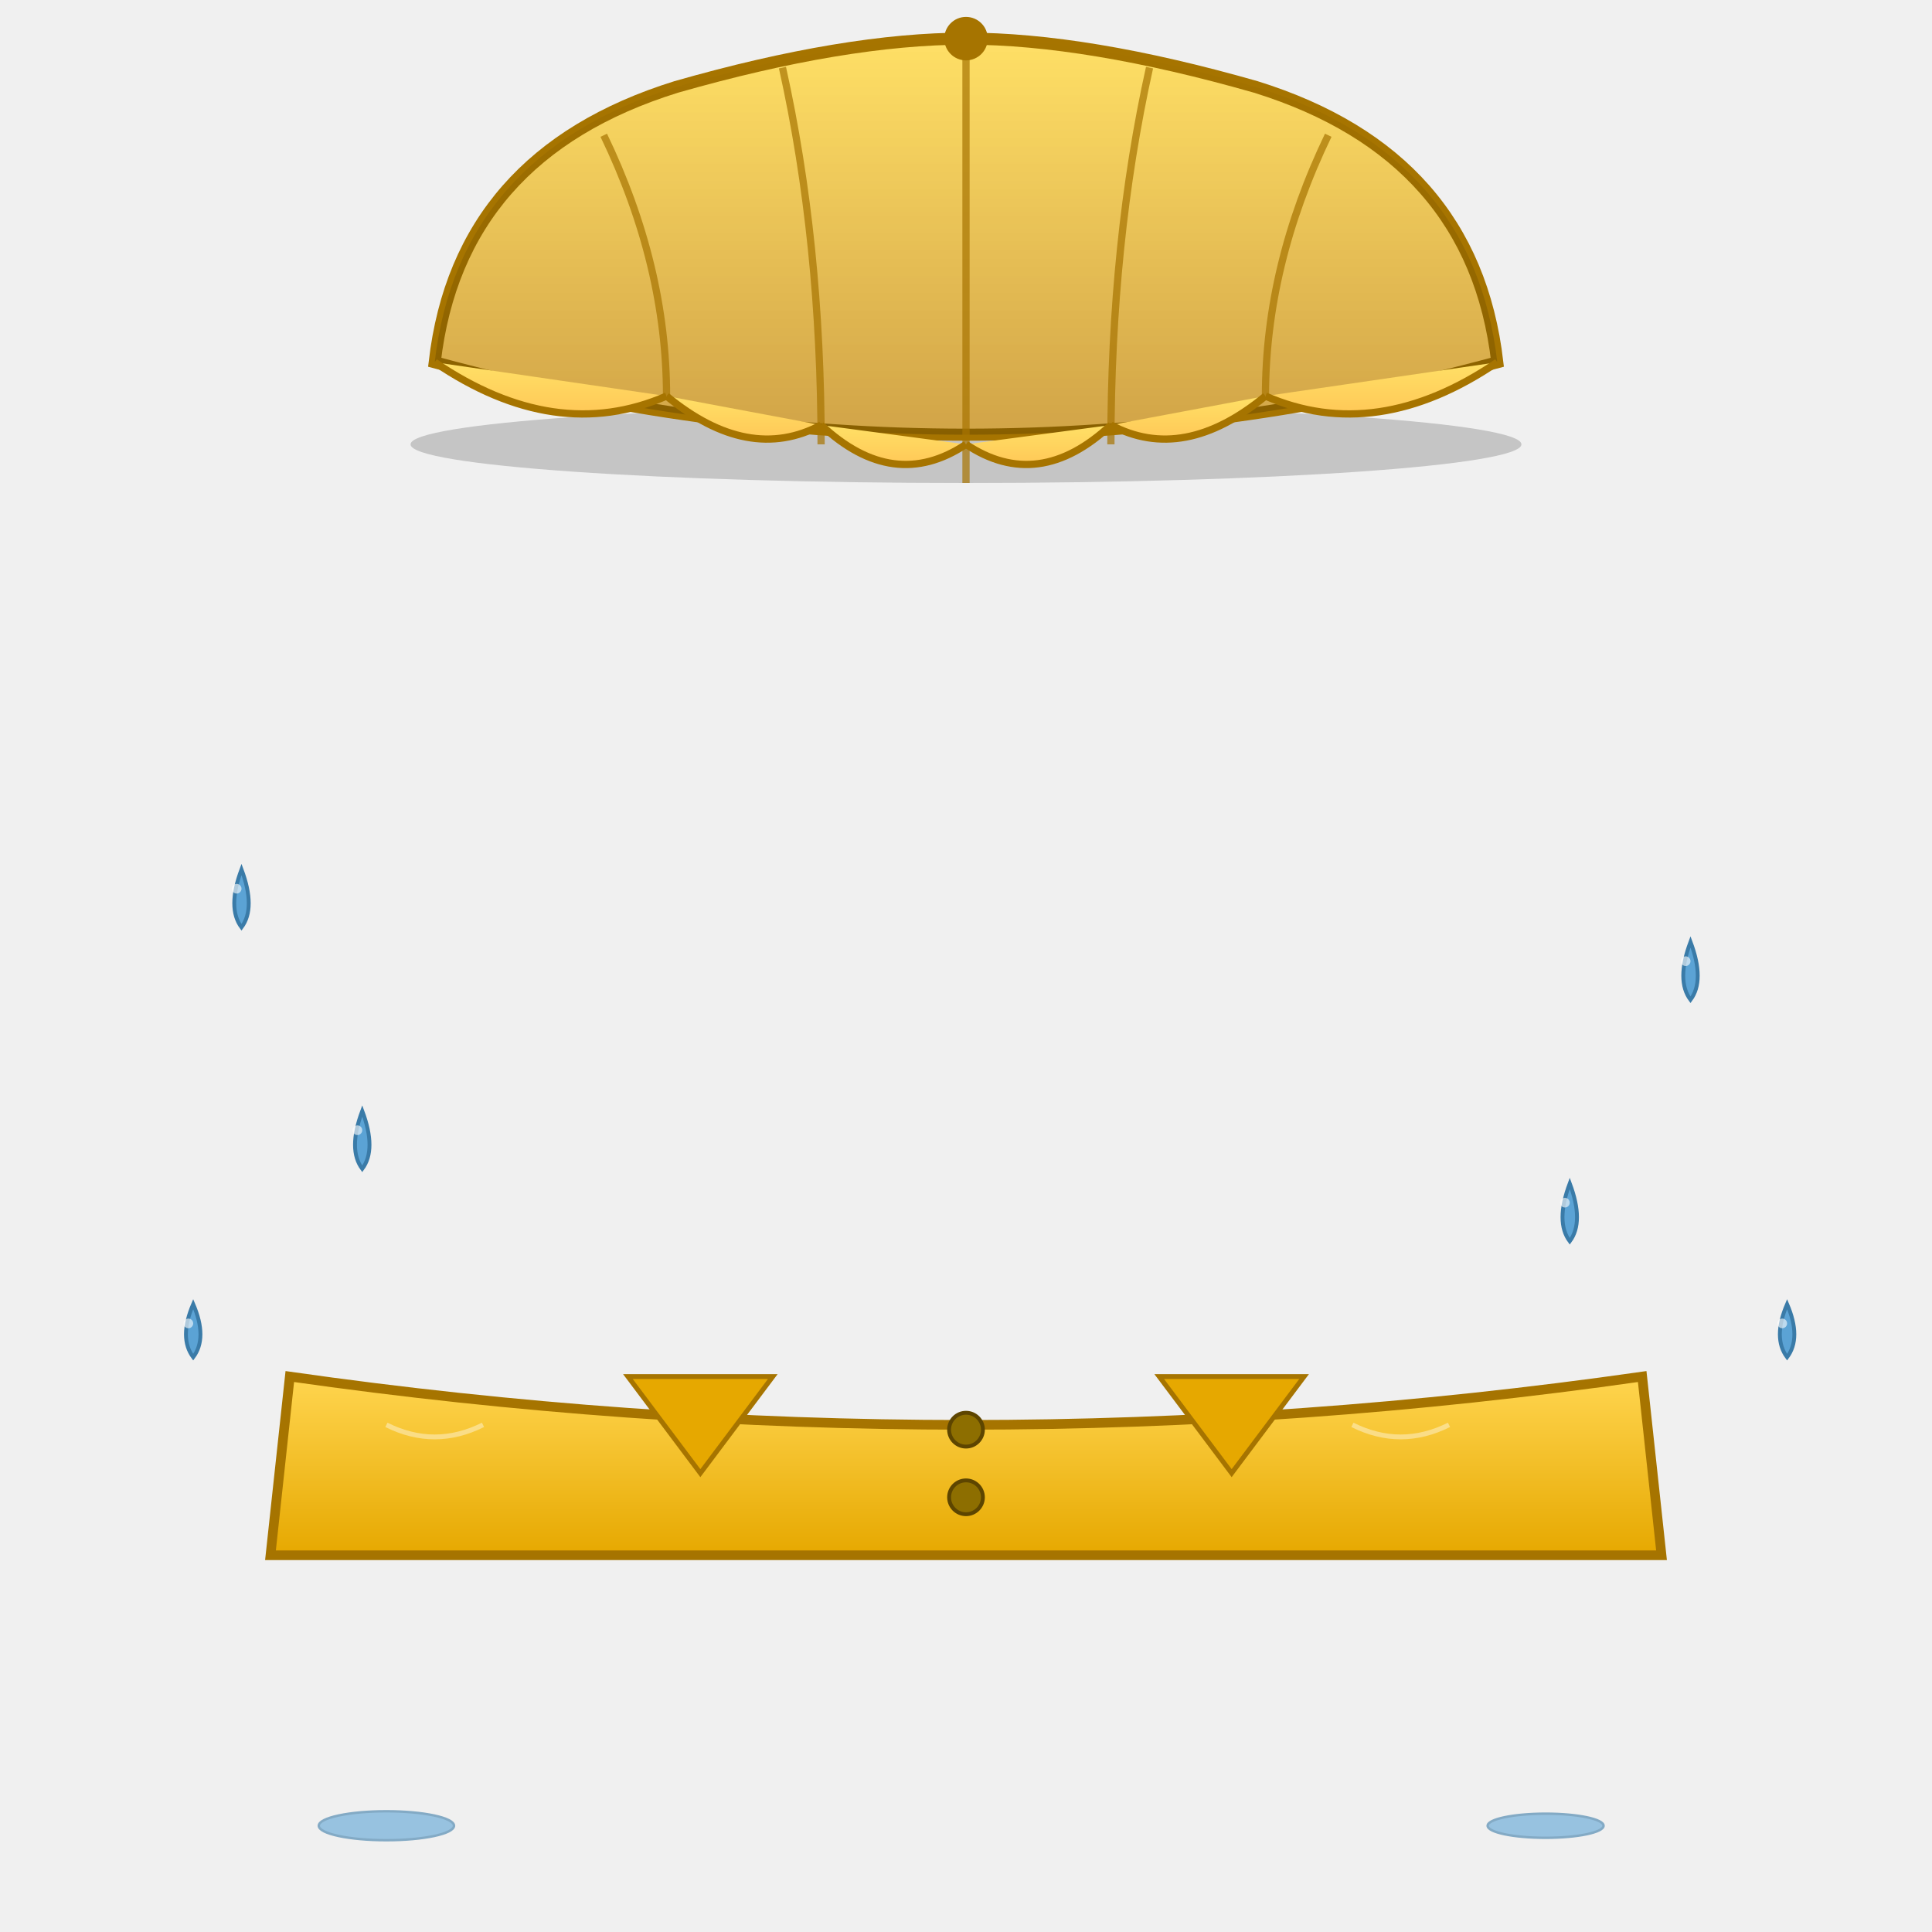
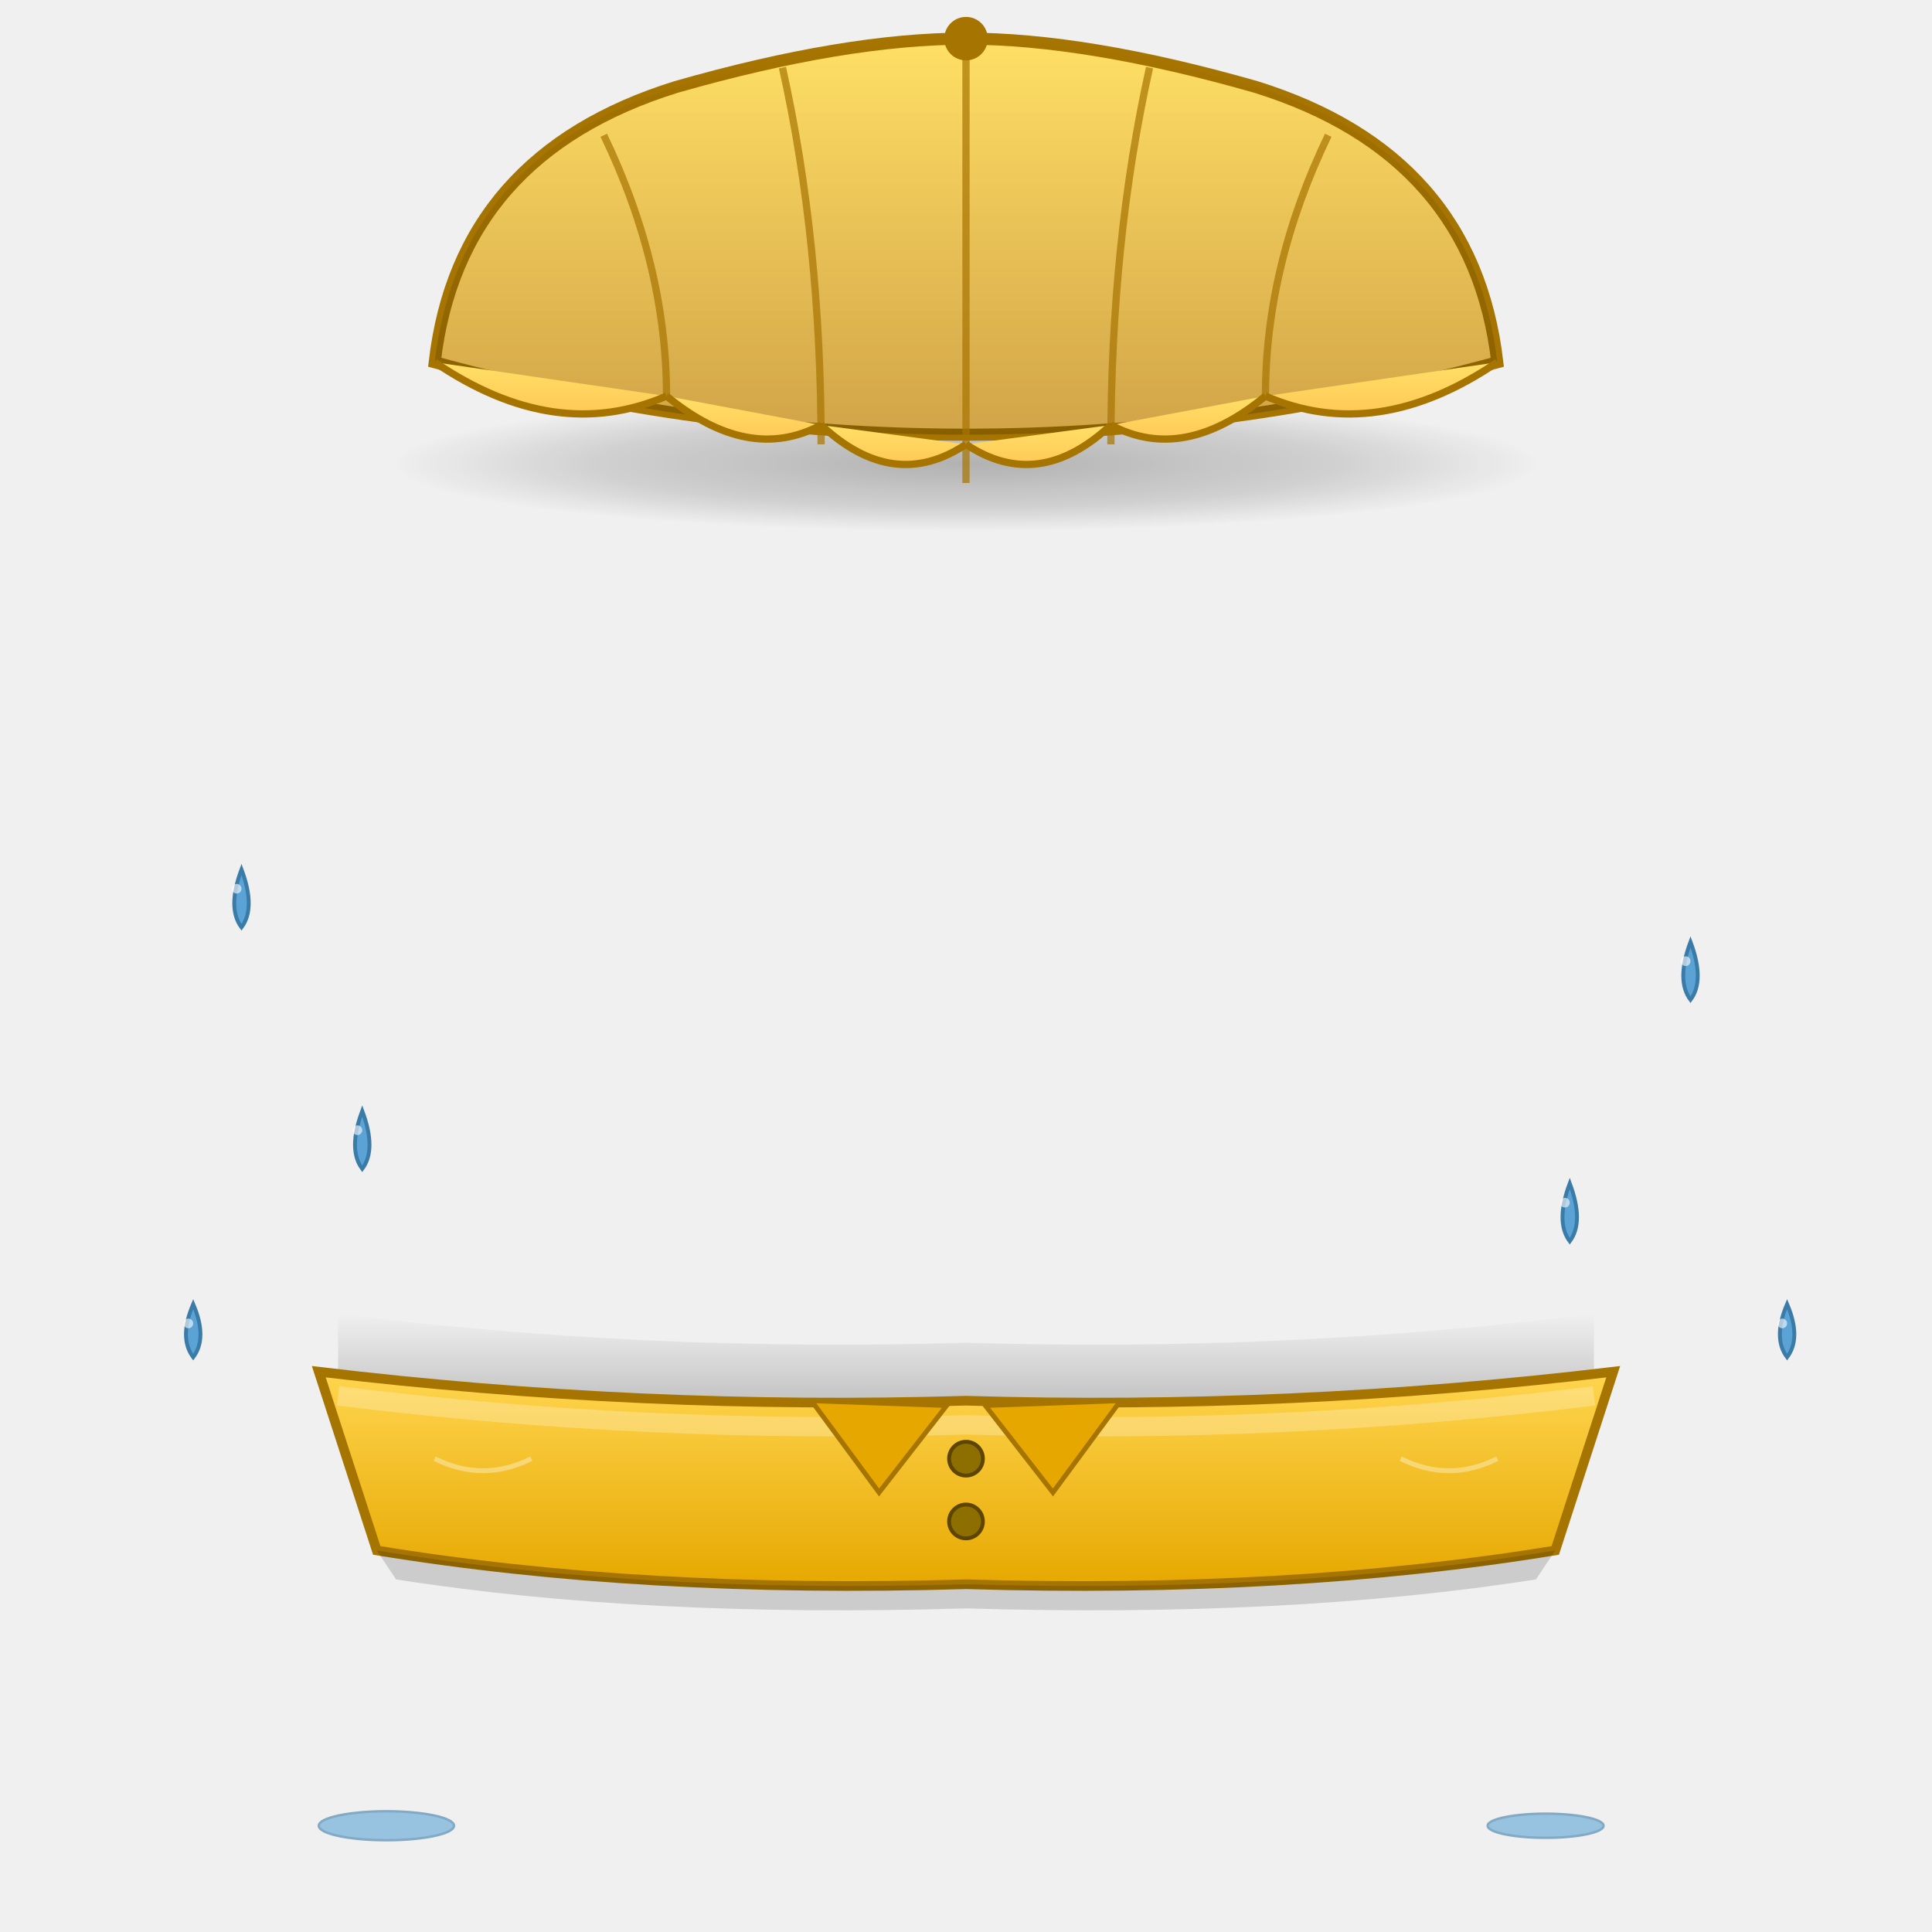
<svg xmlns="http://www.w3.org/2000/svg" viewBox="0 0 400 400" width="400" height="400">
  <defs>
-     <linearGradient id="umbrellaGrad" x1="0%" y1="0%" x2="0%" y2="100%">
+     <linearGradient id="lvUmbrella" x1="0" y1="0" x2="0" y2="1">
      <stop offset="0%" stop-color="#FFE066" />
      <stop offset="100%" stop-color="#FFC857" />
    </linearGradient>
-     <linearGradient id="umbrellaShade" x1="0%" y1="0%" x2="0%" y2="100%">
-       <stop offset="0%" stop-color="#000000" stop-opacity="0.0" />
+     <linearGradient id="lvUmbrellaShade" x1="0" y1="0" x2="0" y2="1">
+       <stop offset="0%" stop-color="#000000" stop-opacity="0" />
      <stop offset="100%" stop-color="#000000" stop-opacity="0.18" />
    </linearGradient>
-     <linearGradient id="raincoatGrad" x1="0%" y1="0%" x2="0%" y2="100%">
+     <linearGradient id="lvCoat" x1="0" y1="0" x2="0" y2="1">
      <stop offset="0%" stop-color="#FFD54F" />
      <stop offset="100%" stop-color="#E6A800" />
    </linearGradient>
+     <radialGradient id="lvContact" cx="50%" cy="50%" r="50%">
+       <stop offset="0%" stop-color="#000000" stop-opacity="0.26" />
+       <stop offset="65%" stop-color="#000000" stop-opacity="0.13" />
+       <stop offset="100%" stop-color="#000000" stop-opacity="0" />
+     </radialGradient>
+     <linearGradient id="lvAO" x1="0" y1="0" x2="0" y2="1">
+       <stop offset="0%" stop-color="#000000" stop-opacity="0" />
+       <stop offset="100%" stop-color="#000000" stop-opacity="0.20" />
+     </linearGradient>
  </defs>
  <g>
-     <ellipse cx="200" cy="92" rx="115" ry="8" fill="#000" opacity="0.18" />
+     <ellipse cx="200" cy="96" rx="118" ry="14" fill="url(#lvContact)" />
    <line x1="200" y1="32" x2="200" y2="82" stroke="#5D4037" stroke-width="3.5" stroke-linecap="round" />
-     <path d="M 90 75              Q 95 32 140 18              Q 175 8 200 8              Q 225 8 260 18              Q 305 32 310 75              Q 200 105 90 75 Z" fill="url(#umbrellaGrad)" stroke="#A67400" stroke-width="2.5" />
-     <path d="M 90 75              Q 95 32 140 18              Q 175 8 200 8              Q 225 8 260 18              Q 305 32 310 75              Q 200 105 90 75 Z" fill="url(#umbrellaShade)" />
+     <path d="M 90 75 Q 95 32 140 18 Q 175 8 200 8 Q 225 8 260 18 Q 305 32 310 75              Q 200 105 90 75 Z" fill="url(#lvUmbrella)" stroke="#A67400" stroke-width="2.5" />
+     <path d="M 90 75 Q 95 32 140 18 Q 175 8 200 8 Q 225 8 260 18 Q 305 32 310 75              Q 200 105 90 75 Z" fill="url(#lvUmbrellaShade)" />
    <g stroke="#A67400" stroke-width="1.5" fill="none" opacity="0.7">
      <path d="M 125 28 Q 138 55 138 82" />
      <path d="M 162 14 Q 170 50 170 92" />
-       <path d="M 200 8  L 200 100" />
+       <path d="M 200 8 L 200 100" />
      <path d="M 238 14 Q 230 50 230 92" />
      <path d="M 275 28 Q 262 55 262 82" />
    </g>
    <circle cx="200" cy="8" r="4.5" fill="#A67400" />
-     <g fill="url(#umbrellaGrad)" stroke="#A67400" stroke-width="1.5">
-       <path d="M 90 75  Q 115 92 138 82" />
+     <g fill="url(#lvUmbrella)" stroke="#A67400" stroke-width="1.5">
+       <path d="M 90 75 Q 115 92 138 82" />
      <path d="M 138 82 Q 155 96 170 88" />
      <path d="M 170 88 Q 185 102 200 92" />
      <path d="M 200 92 Q 215 102 230 88" />
      <path d="M 230 88 Q 245 96 262 82" />
      <path d="M 262 82 Q 285 92 310 75" />
    </g>
  </g>
+   <path d="M 70 272 Q 133 280 200 278 Q 267 280 330 272            L 330 285 Q 267 293 200 291 Q 133 293 70 285 Z" fill="url(#lvAO)" />
  <g>
-     <path d="M 60 285              L 56 322              L 344 322              L 340 285              Q 200 305 60 285 Z" fill="url(#raincoatGrad)" stroke="#A67400" stroke-width="2" />
-     <path d="M 130 285 L 145 305 L 160 285 Z" fill="#E6A800" stroke="#A67400" stroke-width="1" />
-     <path d="M 240 285 L 255 305 L 270 285 Z" fill="#E6A800" stroke="#A67400" stroke-width="1" />
-     <circle cx="200" cy="296" r="3.5" fill="#8D6E00" stroke="#5D4500" stroke-width="0.8" />
-     <circle cx="200" cy="310" r="3.5" fill="#8D6E00" stroke="#5D4500" stroke-width="0.8" />
-     <g stroke="#FFFFFF" stroke-width="1" fill="none" opacity="0.4">
-       <path d="M 80 295 Q 90 300 100 295" />
-       <path d="M 280 295 Q 290 300 300 295" />
+     <path d="M 66 284 Q 133 292 200 290 Q 267 292 334 284              L 322 321 Q 267 330 200 328 Q 133 330 78 321 Z" fill="url(#lvCoat)" stroke="#A67400" stroke-width="2" />
+     <path d="M 70 289 Q 134 297 200 295 Q 266 297 330 289" stroke="#FFFFFF" stroke-width="4" fill="none" opacity="0.25" />
+     <path d="M 168 290 L 182 309 L 196 291 Z" fill="#E6A800" stroke="#A67400" stroke-width="1" />
+     <path d="M 204 291 L 218 309 L 232 290 Z" fill="#E6A800" stroke="#A67400" stroke-width="1" />
+     <circle cx="200" cy="302" r="3.5" fill="#8D6E00" stroke="#5D4500" stroke-width="0.8" />
+     <circle cx="200" cy="315" r="3.5" fill="#8D6E00" stroke="#5D4500" stroke-width="0.8" />
+     <g stroke="#FFFFFF" stroke-width="1" fill="none" opacity="0.35">
+       <path d="M 90 302 Q 100 307 110 302" />
+       <path d="M 290 302 Q 300 307 310 302" />
    </g>
+     <path d="M 78 321 Q 133 330 200 328 Q 267 330 322 321              L 318 327 Q 267 335 200 333 Q 133 335 82 327 Z" fill="#000000" opacity="0.15" />
  </g>
  <g fill="#5BA3D5" stroke="#3A7BA8" stroke-width="0.8">
    <path d="M 50 180 Q 47 188 50 192 Q 53 188 50 180 Z" />
    <path d="M 75 230 Q 72 238 75 242 Q 78 238 75 230 Z" />
    <path d="M 350 195 Q 347 203 350 207 Q 353 203 350 195 Z" />
    <path d="M 325 245 Q 322 253 325 257 Q 328 253 325 245 Z" />
    <path d="M 40 270 Q 37 277 40 281 Q 43 277 40 270 Z" />
    <path d="M 370 270 Q 367 277 370 281 Q 373 277 370 270 Z" />
    <g fill="#FFFFFF" opacity="0.6" stroke="none">
      <circle cx="49" cy="184" r="1" />
      <circle cx="74" cy="234" r="1" />
      <circle cx="349" cy="199" r="1" />
      <circle cx="324" cy="249" r="1" />
      <circle cx="39" cy="274" r="1" />
      <circle cx="369" cy="274" r="1" />
    </g>
  </g>
  <g fill="#5BA3D5" opacity="0.6" stroke="#3A7BA8" stroke-width="0.5">
    <ellipse cx="80" cy="378" rx="14" ry="3" />
    <ellipse cx="320" cy="378" rx="12" ry="2.5" />
  </g>
</svg>
